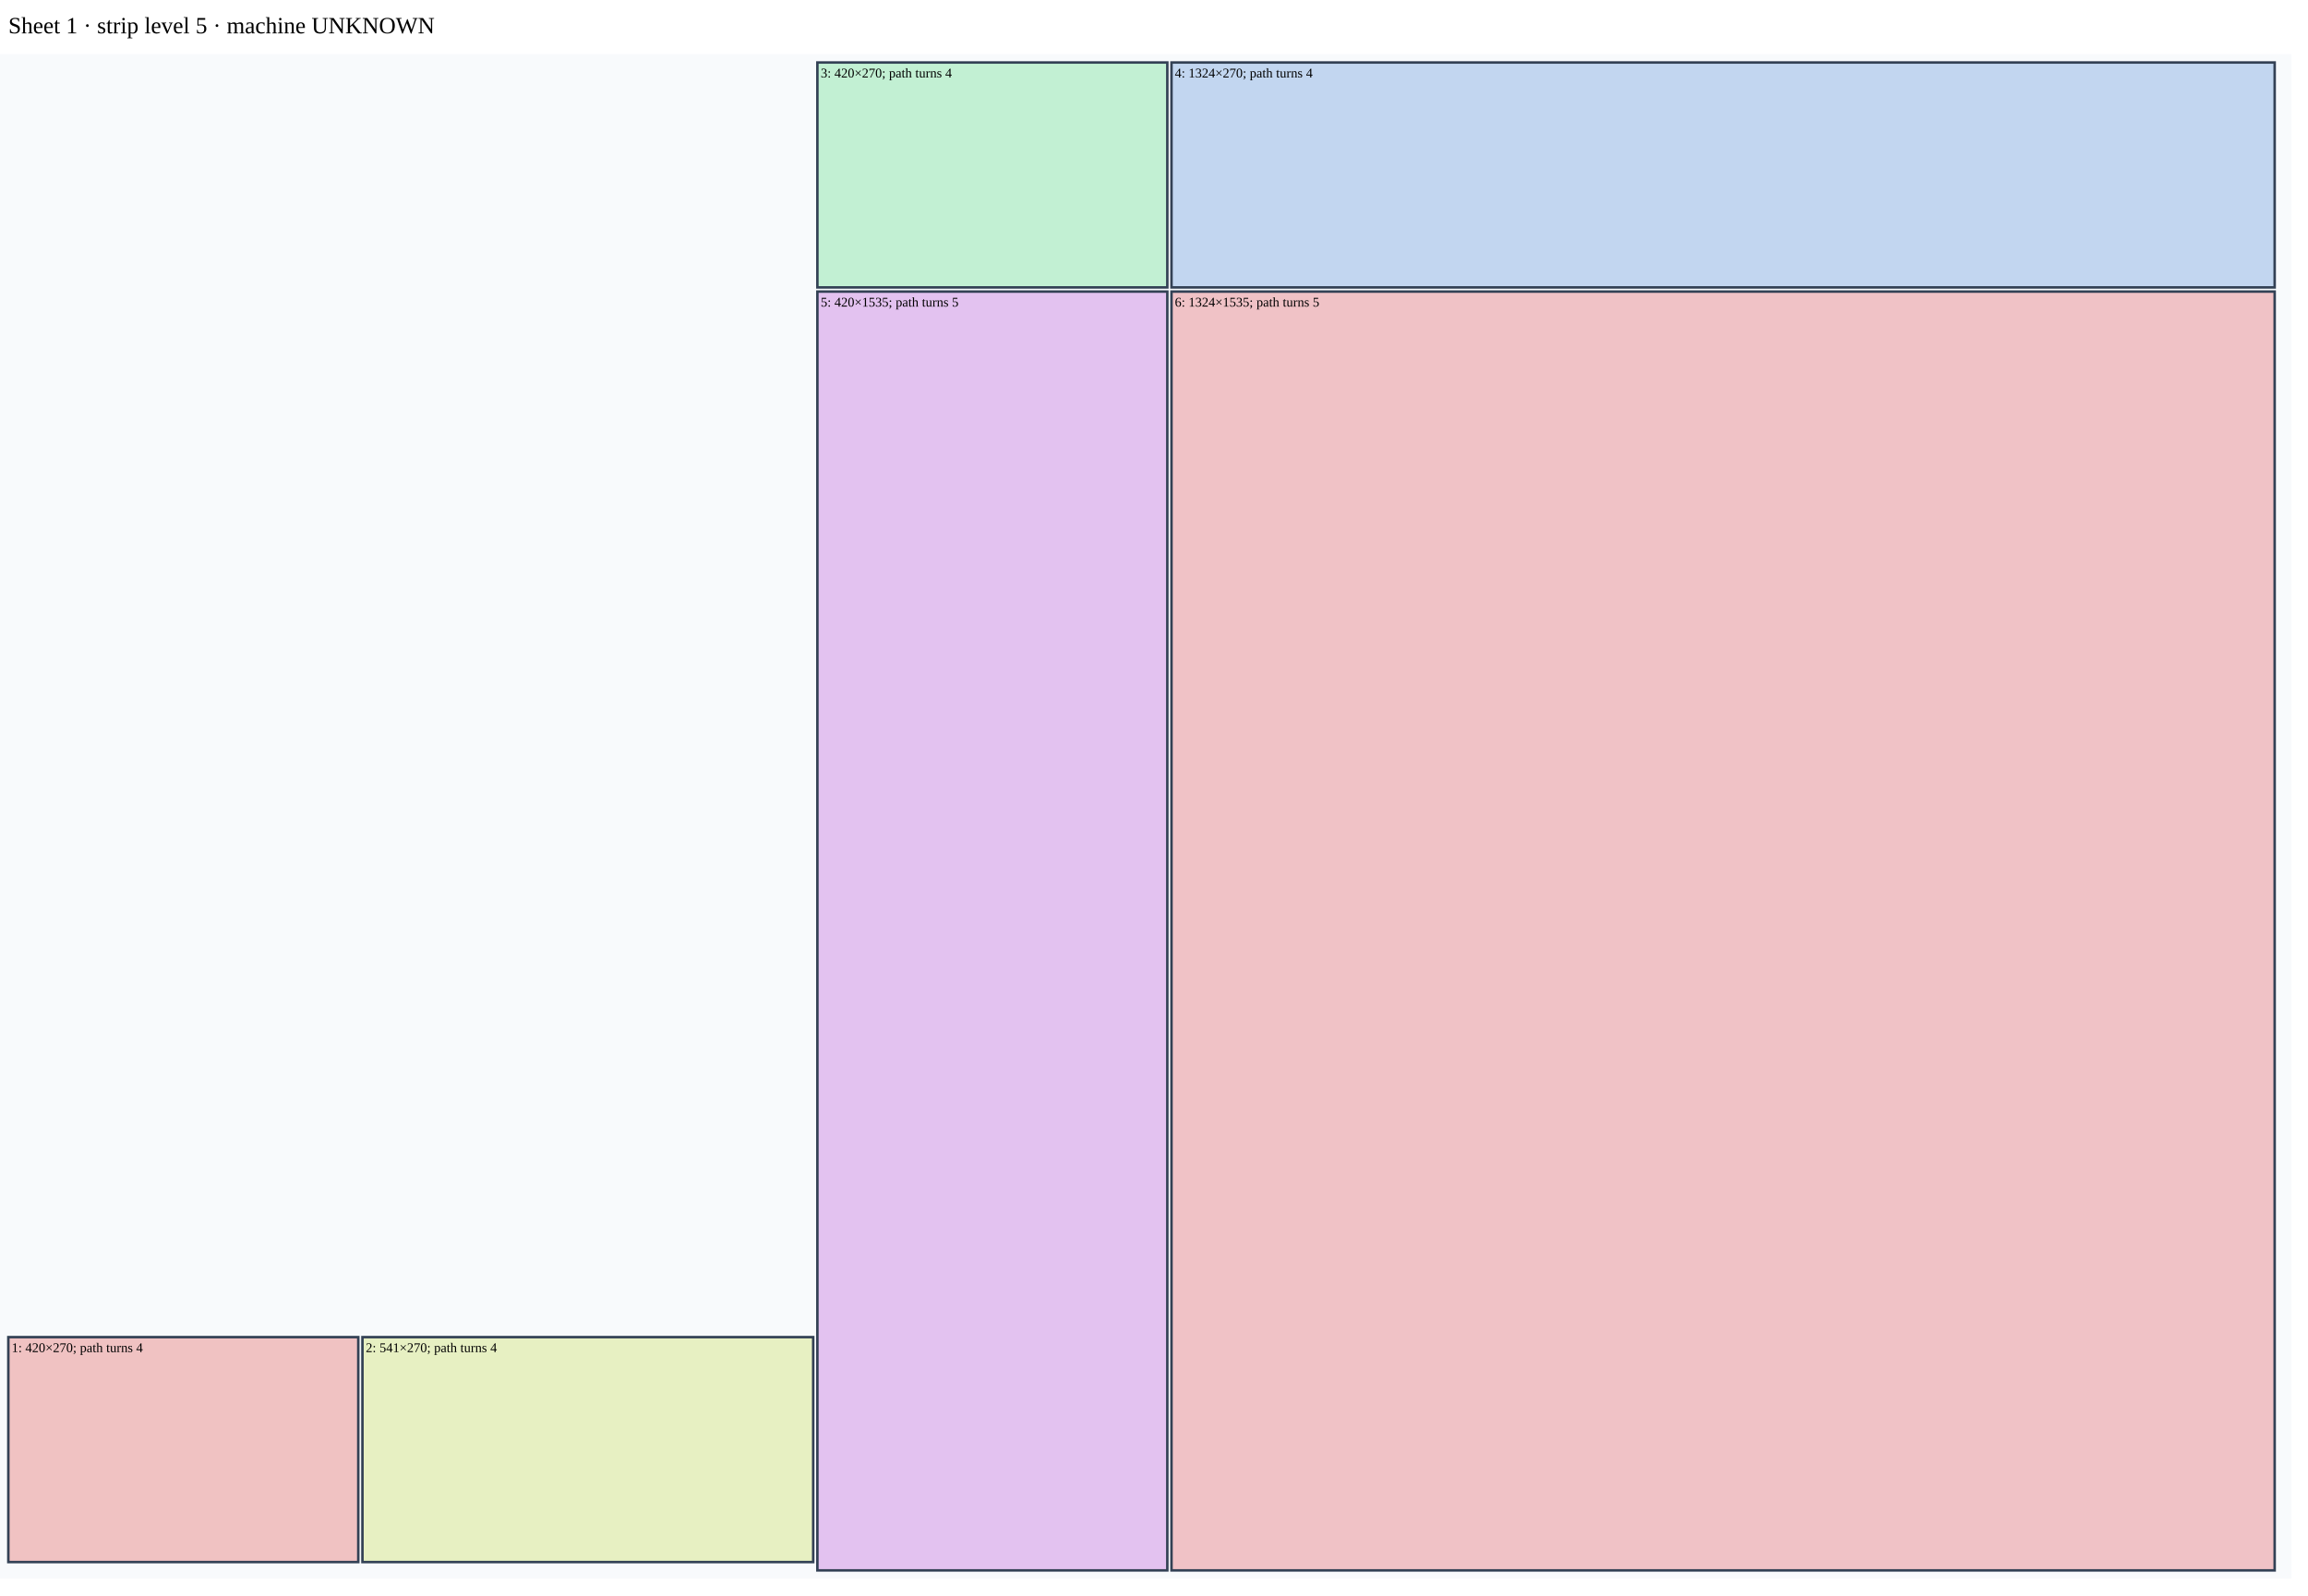
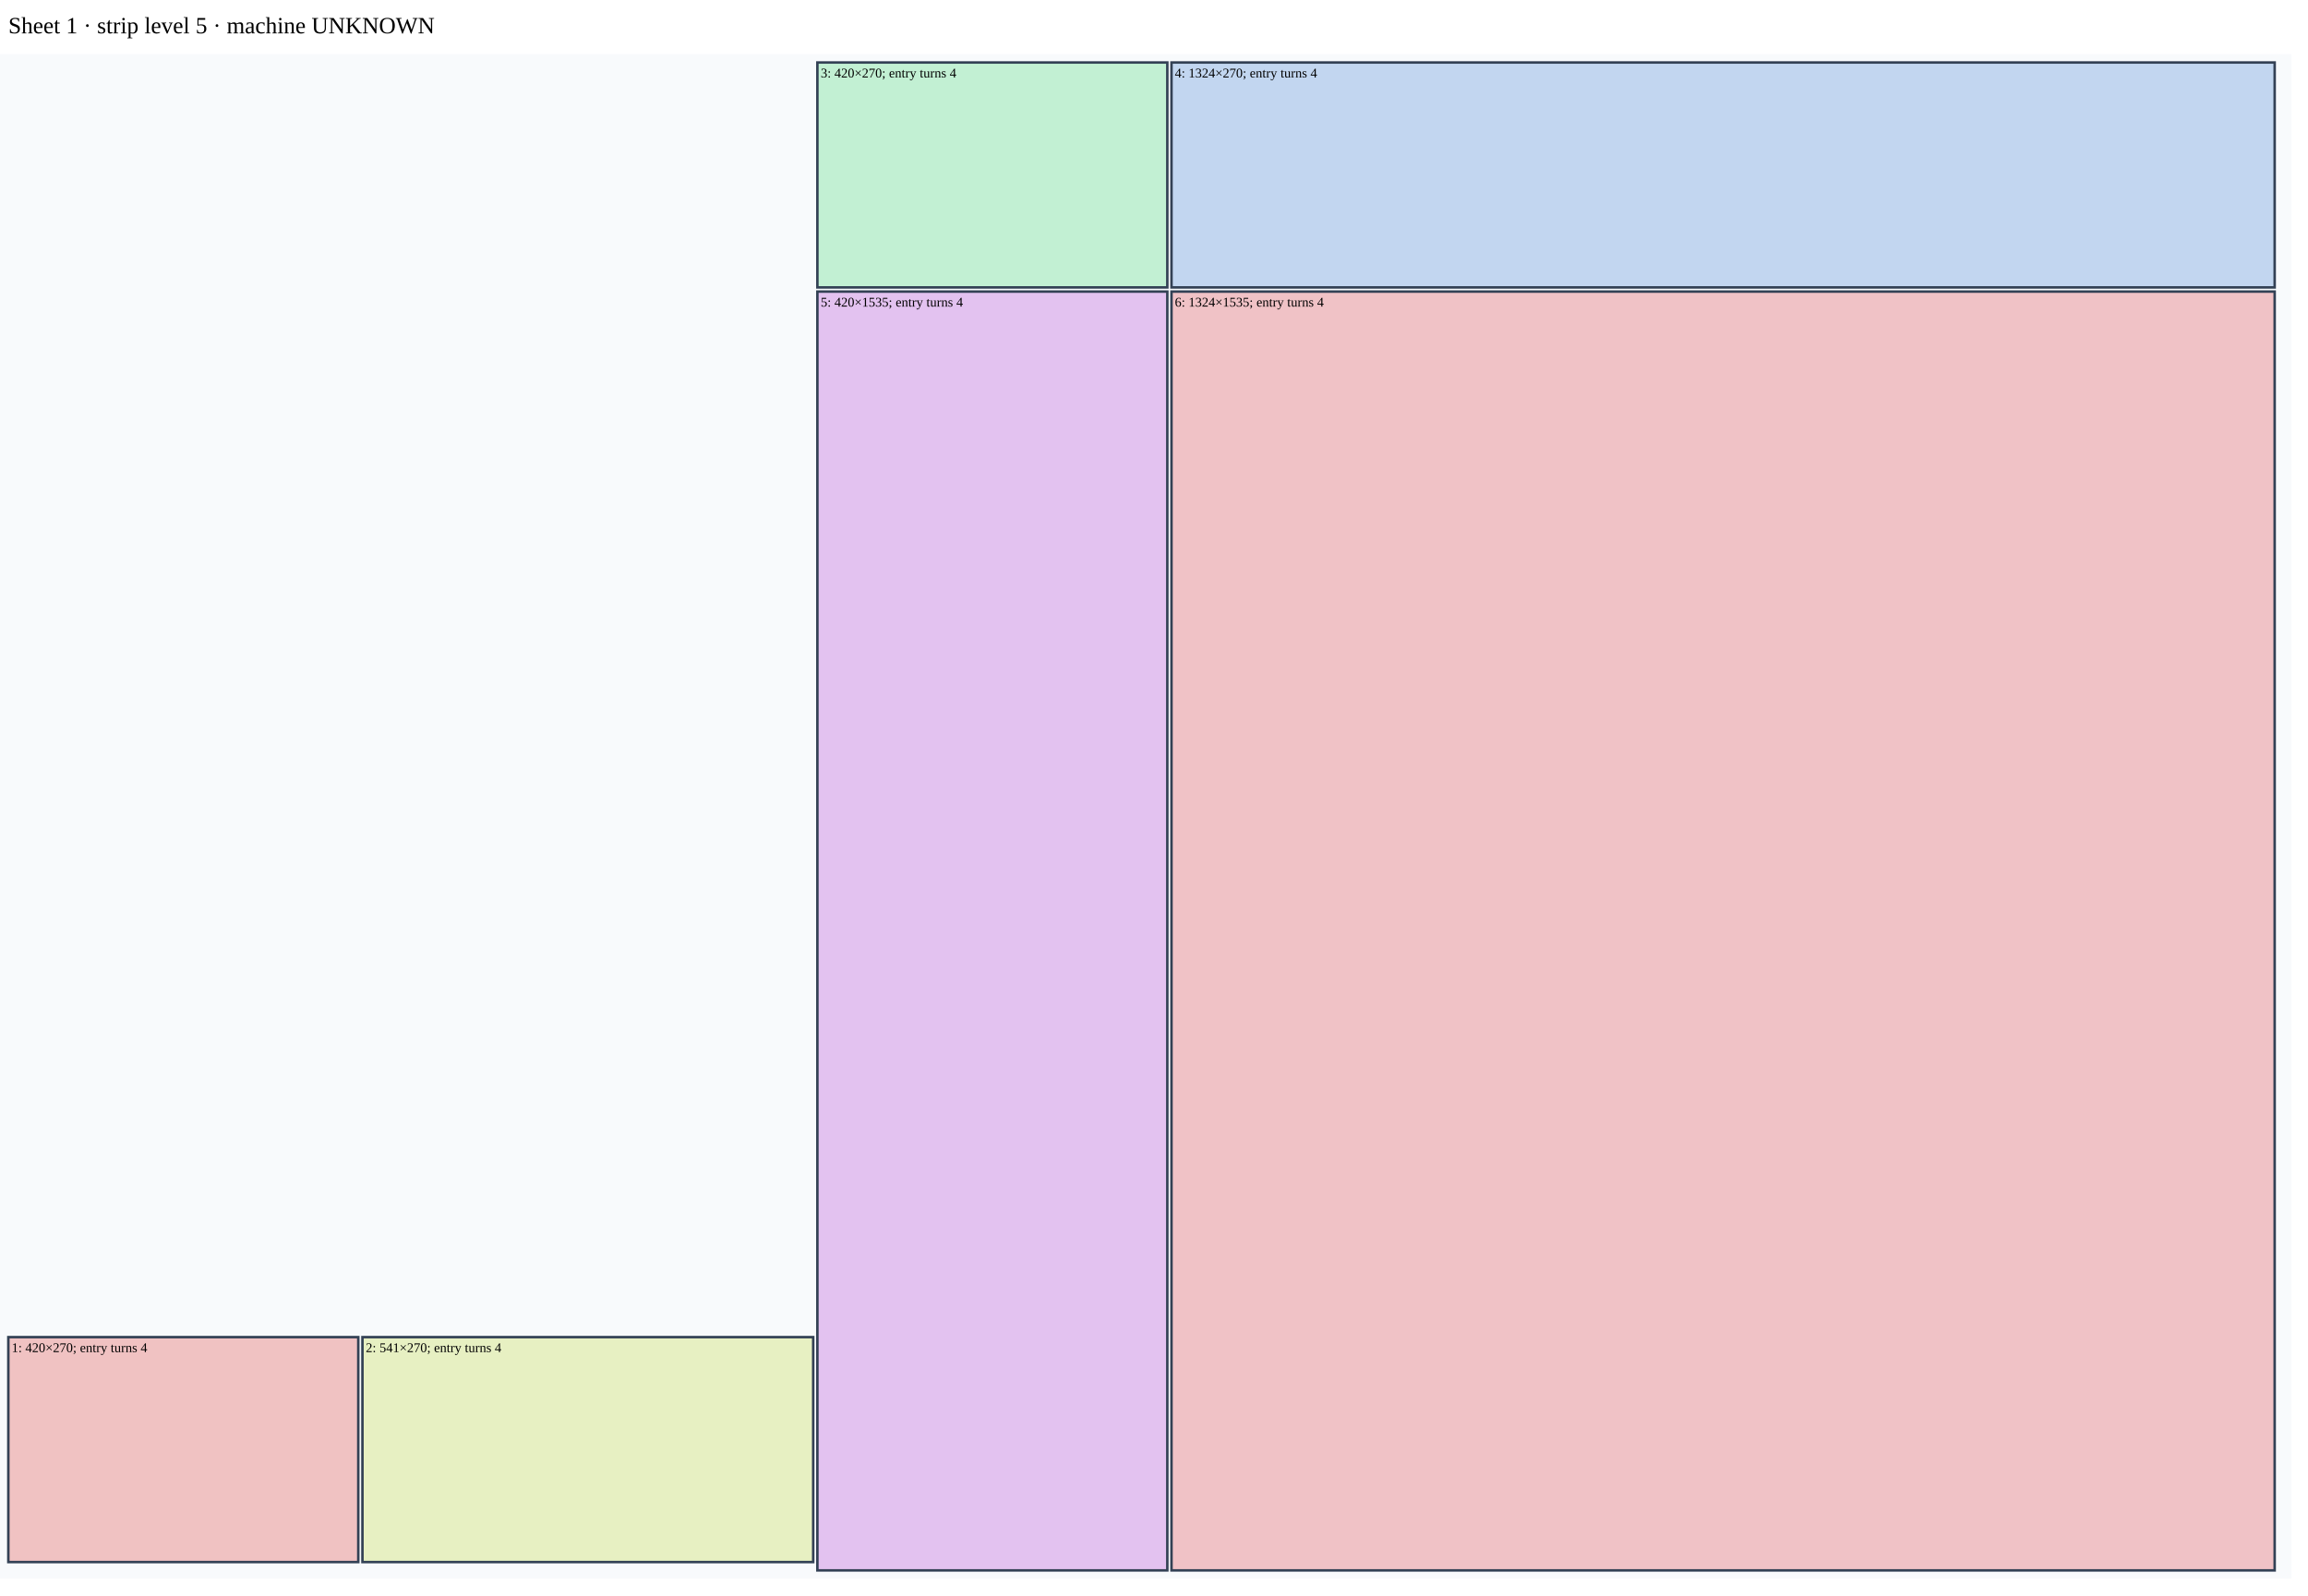
<svg xmlns="http://www.w3.org/2000/svg" viewBox="0 -65 2770 1915">
  <text x="10" y="-25" font-size="28">Sheet 1 · strip level 5 · machine UNKNOWN</text>
  <rect width="2750" height="1830" fill="#f8fafc" />
  <rect x="10" y="1540" width="420" height="270" fill="hsl(0 60% 85%)" stroke="#334155" stroke-width="3" />
-   <text x="14" y="1558" font-size="16">1: 420×270; path turns 4</text>
+   <text x="14" y="1558" font-size="16">1: 420×270; entry turns 4</text>
  <rect x="435" y="1540" width="541" height="270" fill="hsl(71 60% 85%)" stroke="#334155" stroke-width="3" />
-   <text x="439" y="1558" font-size="16">2: 541×270; path turns 4</text>
+   <text x="439" y="1558" font-size="16">2: 541×270; entry turns 4</text>
  <rect x="981" y="10" width="420" height="270" fill="hsl(142 60% 85%)" stroke="#334155" stroke-width="3" />
-   <text x="985" y="28" font-size="16">3: 420×270; path turns 4</text>
+   <text x="985" y="28" font-size="16">3: 420×270; entry turns 4</text>
  <rect x="1406" y="10" width="1324" height="270" fill="hsl(213 60% 85%)" stroke="#334155" stroke-width="3" />
-   <text x="1410" y="28" font-size="16">4: 1324×270; path turns 4</text>
+   <text x="1410" y="28" font-size="16">4: 1324×270; entry turns 4</text>
  <rect x="981" y="285" width="420" height="1535" fill="hsl(284 60% 85%)" stroke="#334155" stroke-width="3" />
-   <text x="985" y="303" font-size="16">5: 420×1535; path turns 5</text>
+   <text x="985" y="303" font-size="16">5: 420×1535; entry turns 4</text>
  <rect x="1406" y="285" width="1324" height="1535" fill="hsl(355 60% 85%)" stroke="#334155" stroke-width="3" />
-   <text x="1410" y="303" font-size="16">6: 1324×1535; path turns 5</text>
+   <text x="1410" y="303" font-size="16">6: 1324×1535; entry turns 4</text>
</svg>
